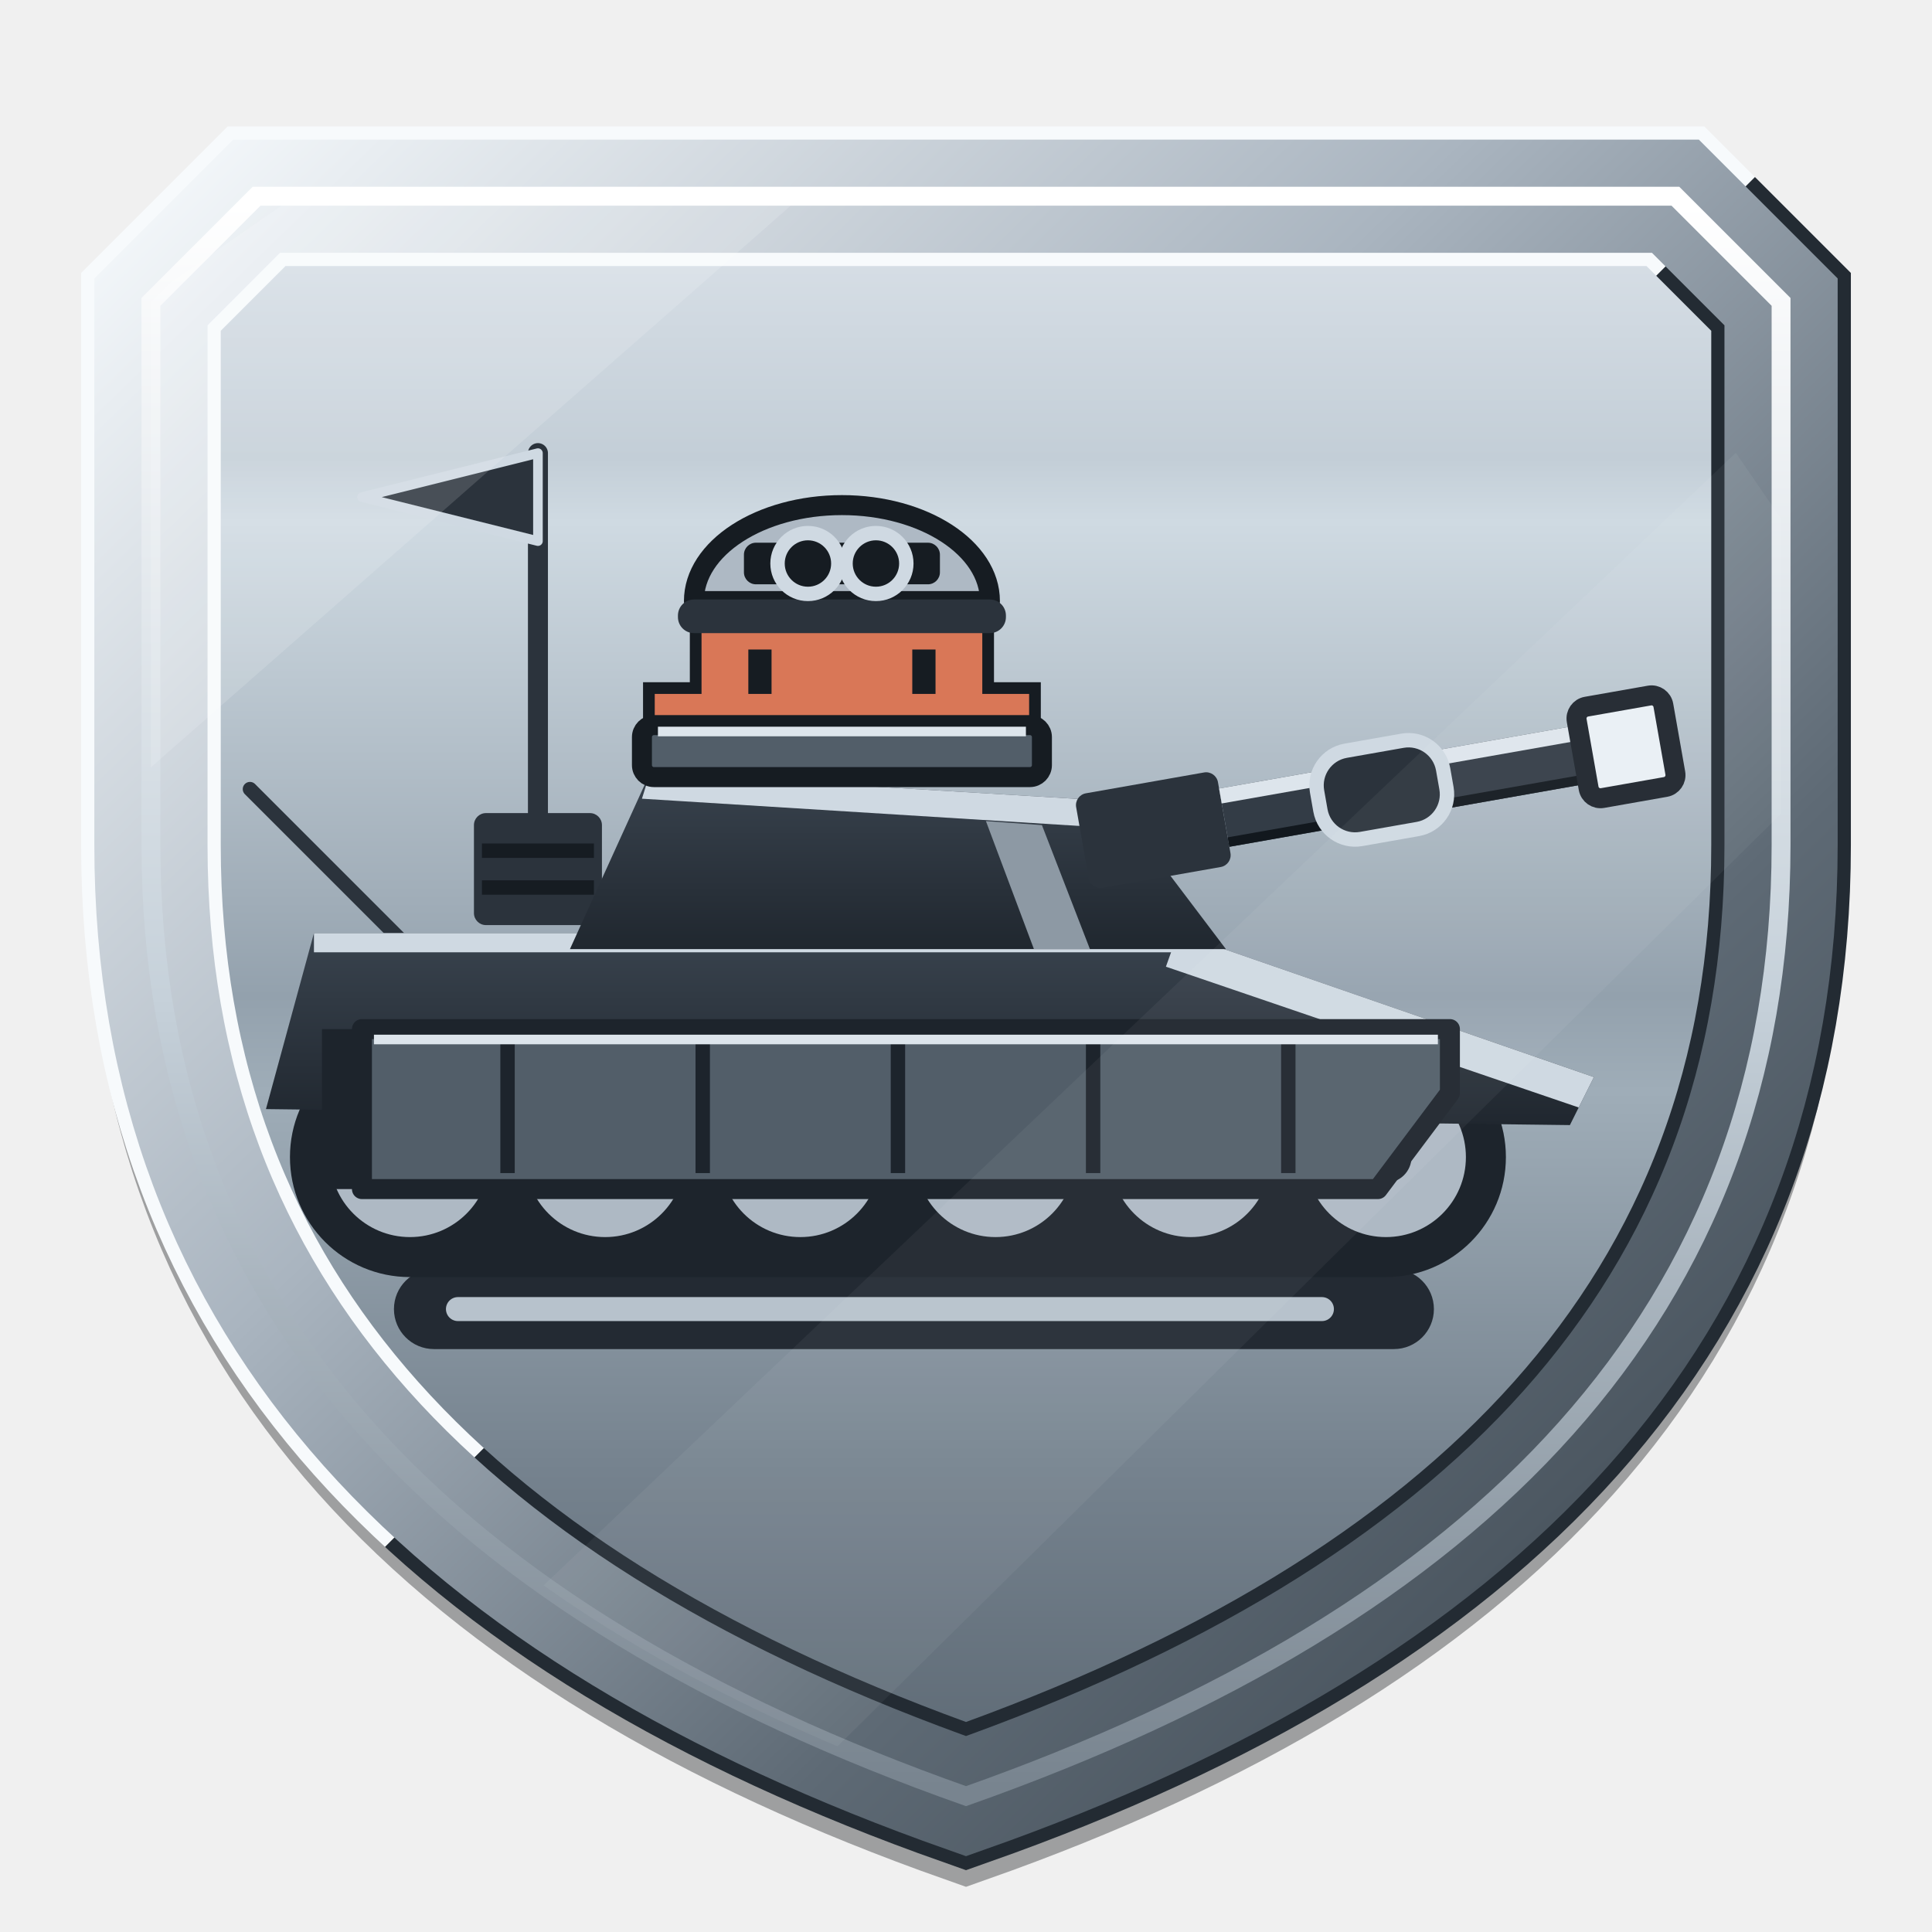
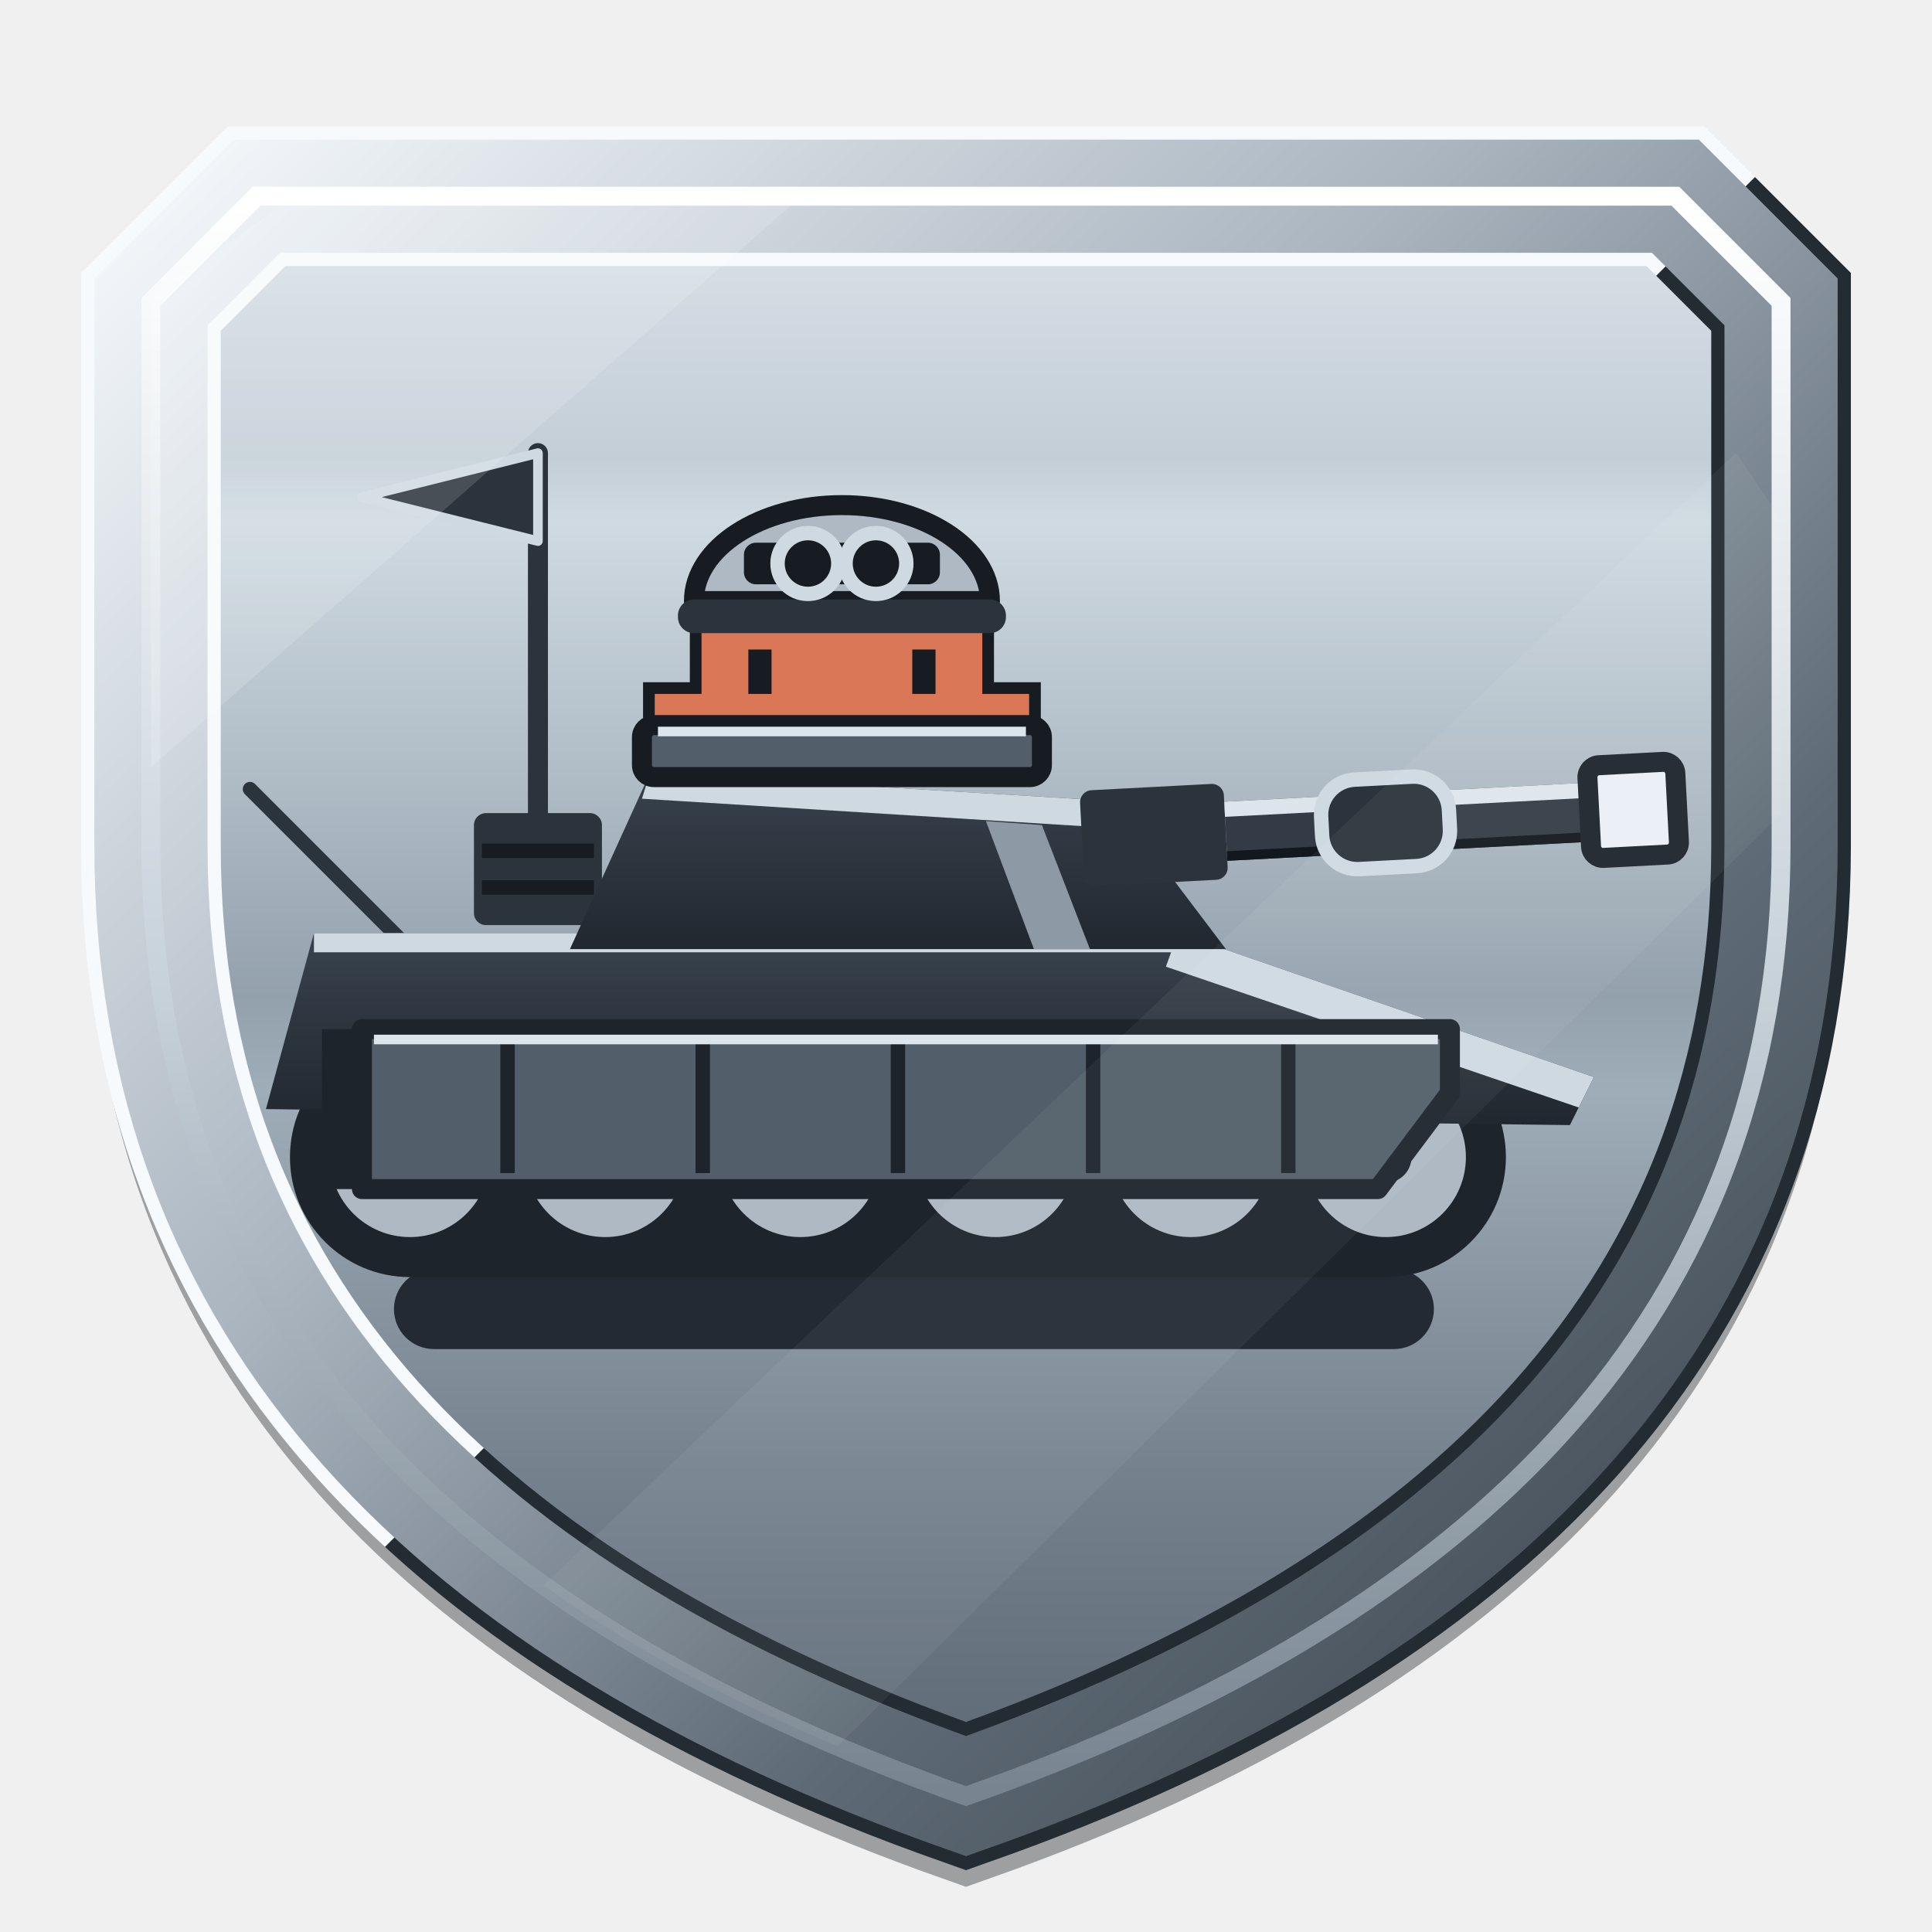
<svg xmlns="http://www.w3.org/2000/svg" viewBox="0 0 256 256" role="img" aria-label="Claude of Tanks">
  <defs>
    <clipPath id="cotHatchClipM">
      <rect x="70" y="26" width="68" height="44" />
    </clipPath>
    <clipPath id="cotShieldClipM">
      <path d="M34 26 H222 L236 40 V112 C236 174 196 214 128 238 C60 214 20 174 20 112 V40 Z" />
    </clipPath>
    <clipPath id="cotLightHalfM">
      <path d="M-20 -20 H276 L-20 276 Z" />
    </clipPath>
    <clipPath id="cotDarkHalfM">
      <path d="M276 -20 V276 H-20 Z" />
    </clipPath>
    <linearGradient id="cotFieldSteelM" x1="0" y1="0" x2="0" y2="1">
      <stop offset="0" stop-color="#dbe2e9" />
      <stop offset=".16" stop-color="#c3ced7" />
      <stop offset=".2" stop-color="#cfdae2" />
      <stop offset=".44" stop-color="#a0adb8" />
      <stop offset=".5" stop-color="#93a1ad" />
      <stop offset=".56" stop-color="#9fadb8" />
      <stop offset=".8" stop-color="#75828e" />
      <stop offset="1" stop-color="#5c6873" />
    </linearGradient>
    <linearGradient id="cotBandSteelM" x1="0" y1="0" x2="1" y2="1">
      <stop offset="0" stop-color="#f2f6f9" />
      <stop offset=".38" stop-color="#aab5c0" />
      <stop offset=".7" stop-color="#5e6a75" />
      <stop offset="1" stop-color="#39434c" />
    </linearGradient>
    <linearGradient id="cotGrooveM" x1="0" y1="0" x2="0" y2="1">
      <stop offset="0" stop-color="#ffffff" />
      <stop offset=".5" stop-color="#c6d1da" />
      <stop offset="1" stop-color="#78848f" />
    </linearGradient>
    <linearGradient id="cotHullM" x1="0" y1="0" x2="0" y2="1">
      <stop offset="0" stop-color="#39434e" />
      <stop offset="1" stop-color="#20272f" />
    </linearGradient>
  </defs>
  <path d="M34 26 H222 L236 40 V112 C236 174 196 214 128 238 C60 214 20 174 20 112 V40 Z" transform="translate(0 3)" fill="none" stroke="#05080b" stroke-width="17" stroke-linejoin="miter" opacity=".35" />
  <path d="M34 26 H222 L236 40 V112 C236 174 196 214 128 238 C60 214 20 174 20 112 V40 Z" fill="url(#cotFieldSteelM)" />
  <g fill="none" stroke-linejoin="miter">
    <path d="M34 26 H222 L236 40 V112 C236 174 196 214 128 238 C60 214 20 174 20 112 V40 Z" stroke="#f7fafc" stroke-width="18.5" clip-path="url(#cotLightHalfM)" />
    <path d="M34 26 H222 L236 40 V112 C236 174 196 214 128 238 C60 214 20 174 20 112 V40 Z" stroke="#232b33" stroke-width="18.5" clip-path="url(#cotDarkHalfM)" />
  </g>
  <path d="M34 26 H222 L236 40 V112 C236 174 196 214 128 238 C60 214 20 174 20 112 V40 Z" fill="none" stroke="url(#cotBandSteelM)" stroke-width="15" stroke-linejoin="miter" />
  <path d="M34 26 H222 L236 40 V112 C236 174 196 214 128 238 C60 214 20 174 20 112 V40 Z" fill="none" stroke="url(#cotGrooveM)" stroke-width="2.5" />
  <g transform="translate(-0.8 24) scale(1.06)">
    <rect x="50" y="136" width="130" height="10" rx="5" fill="#232a33" />
-     <path d="M58 141h108" stroke="#b7c2cc" stroke-width="3" stroke-linecap="round" fill="none" />
    <path d="M52 96 32 76" stroke="#2b333c" stroke-width="1.8" stroke-linecap="round" fill="none" />
    <path d="M68 84V34" stroke="#2b333c" stroke-width="2.5" stroke-linecap="round" fill="none" />
    <path d="M68 34 46 39.5 68 45Z" fill="#2b333c" stroke="#cfd9e2" stroke-width="1.2" stroke-linejoin="round" />
    <path d="M52 107h122a15 15 0 0 1 0 30H52a15 15 0 0 1 0-30Z" fill="#1d242c" />
    <g fill="#aeb9c4">
      <circle cx="52" cy="122" r="10" />
      <circle cx="76.4" cy="122" r="10" />
      <circle cx="100.8" cy="122" r="10" />
      <circle cx="125.2" cy="122" r="10" />
      <circle cx="149.6" cy="122" r="10" />
      <circle cx="174" cy="122" r="10" />
    </g>
    <g fill="#1d242c">
      <circle cx="52" cy="122" r="3.2" />
      <circle cx="76.4" cy="122" r="3.2" />
      <circle cx="100.8" cy="122" r="3.2" />
      <circle cx="125.2" cy="122" r="3.2" />
      <circle cx="149.6" cy="122" r="3.2" />
      <circle cx="174" cy="122" r="3.2" />
    </g>
    <path d="M34 116 40 94h108l52 18-3 6Z" fill="url(#cotHullM)" />
    <path d="M148 94l52 18-1.9 3.8-51.6-17.6Z" fill="#cfd9e2" />
    <rect x="40" y="94" width="108" height="2.4" fill="#cfd9e2" />
    <path d="M46 106h136v8l-9 12H46Z" fill="#525e69" stroke="#1d242c" stroke-width="2.5" stroke-linejoin="round" />
    <rect x="41" y="106" width="5" height="20" fill="#1d242c" />
    <g stroke="#1d242c" stroke-width="1.8">
      <path d="M64.2 107.5V124M88.6 107.5V124M113 107.5V124M137.4 107.5V124M161.8 107.5V124" />
    </g>
    <path d="M47.5 107.3h133" stroke="#dde5ec" stroke-width="1.2" fill="none" />
    <rect x="60" y="79" width="16" height="14" rx="1.5" fill="#2b333c" />
    <path d="M61 83.7h14M61 88.3h14" stroke="#161c22" stroke-width="1.8" />
    <path d="M72 96 82 74l58 3.5L154 96Z" fill="url(#cotHullM)" />
    <path d="M82 74 140 77.5 138.8 80.8 81 77.2Z" fill="#cfd9e2" />
    <path d="M124 80l7 .5 6 15.5h-7Z" fill="#8d99a4" />
    <rect x="91" y="57" width="30" height="12" fill="#161c22" />
    <g clip-path="url(#cotHatchClipM)">
      <path clip-rule="evenodd" fill-rule="evenodd" fill="#D97757" stroke="#161c22" stroke-width="1.5" paint-order="stroke" transform="translate(82.6 42.75) scale(1.95)" d="M20.998 10.949H24v3.102h-3v3.028h-1.487V20H18v-2.921h-1.487V20H15v-2.921H9V20H7.488v-2.921H6V20H4.487v-2.921H3V14.05H0V10.95h3V5h17.998v5.949zM6 10.949h1.488V8.102H6v2.847zm10.51 0H18V8.102h-1.49v2.847z" />
    </g>
    <rect x="81" y="68" width="50" height="6.5" rx="1.5" fill="#525e69" stroke="#161c22" stroke-width="2.5" />
    <path d="M83 68.8h46" stroke="#dde5ec" stroke-width="1.2" fill="none" />
    <path d="M87.5 52.5a18.5 12 0 0 1 37 0Z" fill="#aeb9c4" stroke="#161c22" stroke-width="2.5" stroke-linejoin="round" />
    <rect x="85.5" y="52.3" width="41" height="4.2" rx="2" fill="#2b333c" />
    <rect x="93.75" y="45.2" width="24.5" height="5.2" rx="1.5" fill="#161c22" />
    <circle cx="101.75" cy="47.8" r="3.8" fill="#161c22" stroke="#cfd9e2" stroke-width="1.8" />
    <circle cx="110.25" cy="47.8" r="3.8" fill="#161c22" stroke="#cfd9e2" stroke-width="1.8" />
-     <g transform="rotate(-10 140 82)">
+     <g transform="rotate(-3 140 82)">
      <rect x="136" y="76" width="18" height="12" rx="1.5" fill="#2b333c" />
      <rect x="154" y="78.3" width="48" height="7.4" fill="#333c46" />
      <rect x="154" y="78.3" width="48" height="1.9" fill="#dde5ec" />
      <rect x="154" y="84.5" width="48" height="1.2" fill="#12181e" />
      <rect x="166" y="76.4" width="16" height="11.2" rx="4.4" fill="#2b333c" stroke="#cfd9e2" stroke-width="1.8" />
      <rect x="199.5" y="76.2" width="11" height="11.6" rx="1.5" fill="#e9eff4" stroke="#1d242c" stroke-width="2.5" />
    </g>
  </g>
  <g clip-path="url(#cotShieldClipM)">
    <path d="M-10 60 L120 -30 L170 -30 L-10 128 Z" fill="#ffffff" opacity=".14" />
    <path d="M30 250 L230 60 L252 92 L80 262 Z" fill="#ffffff" opacity=".05" />
  </g>
</svg>
